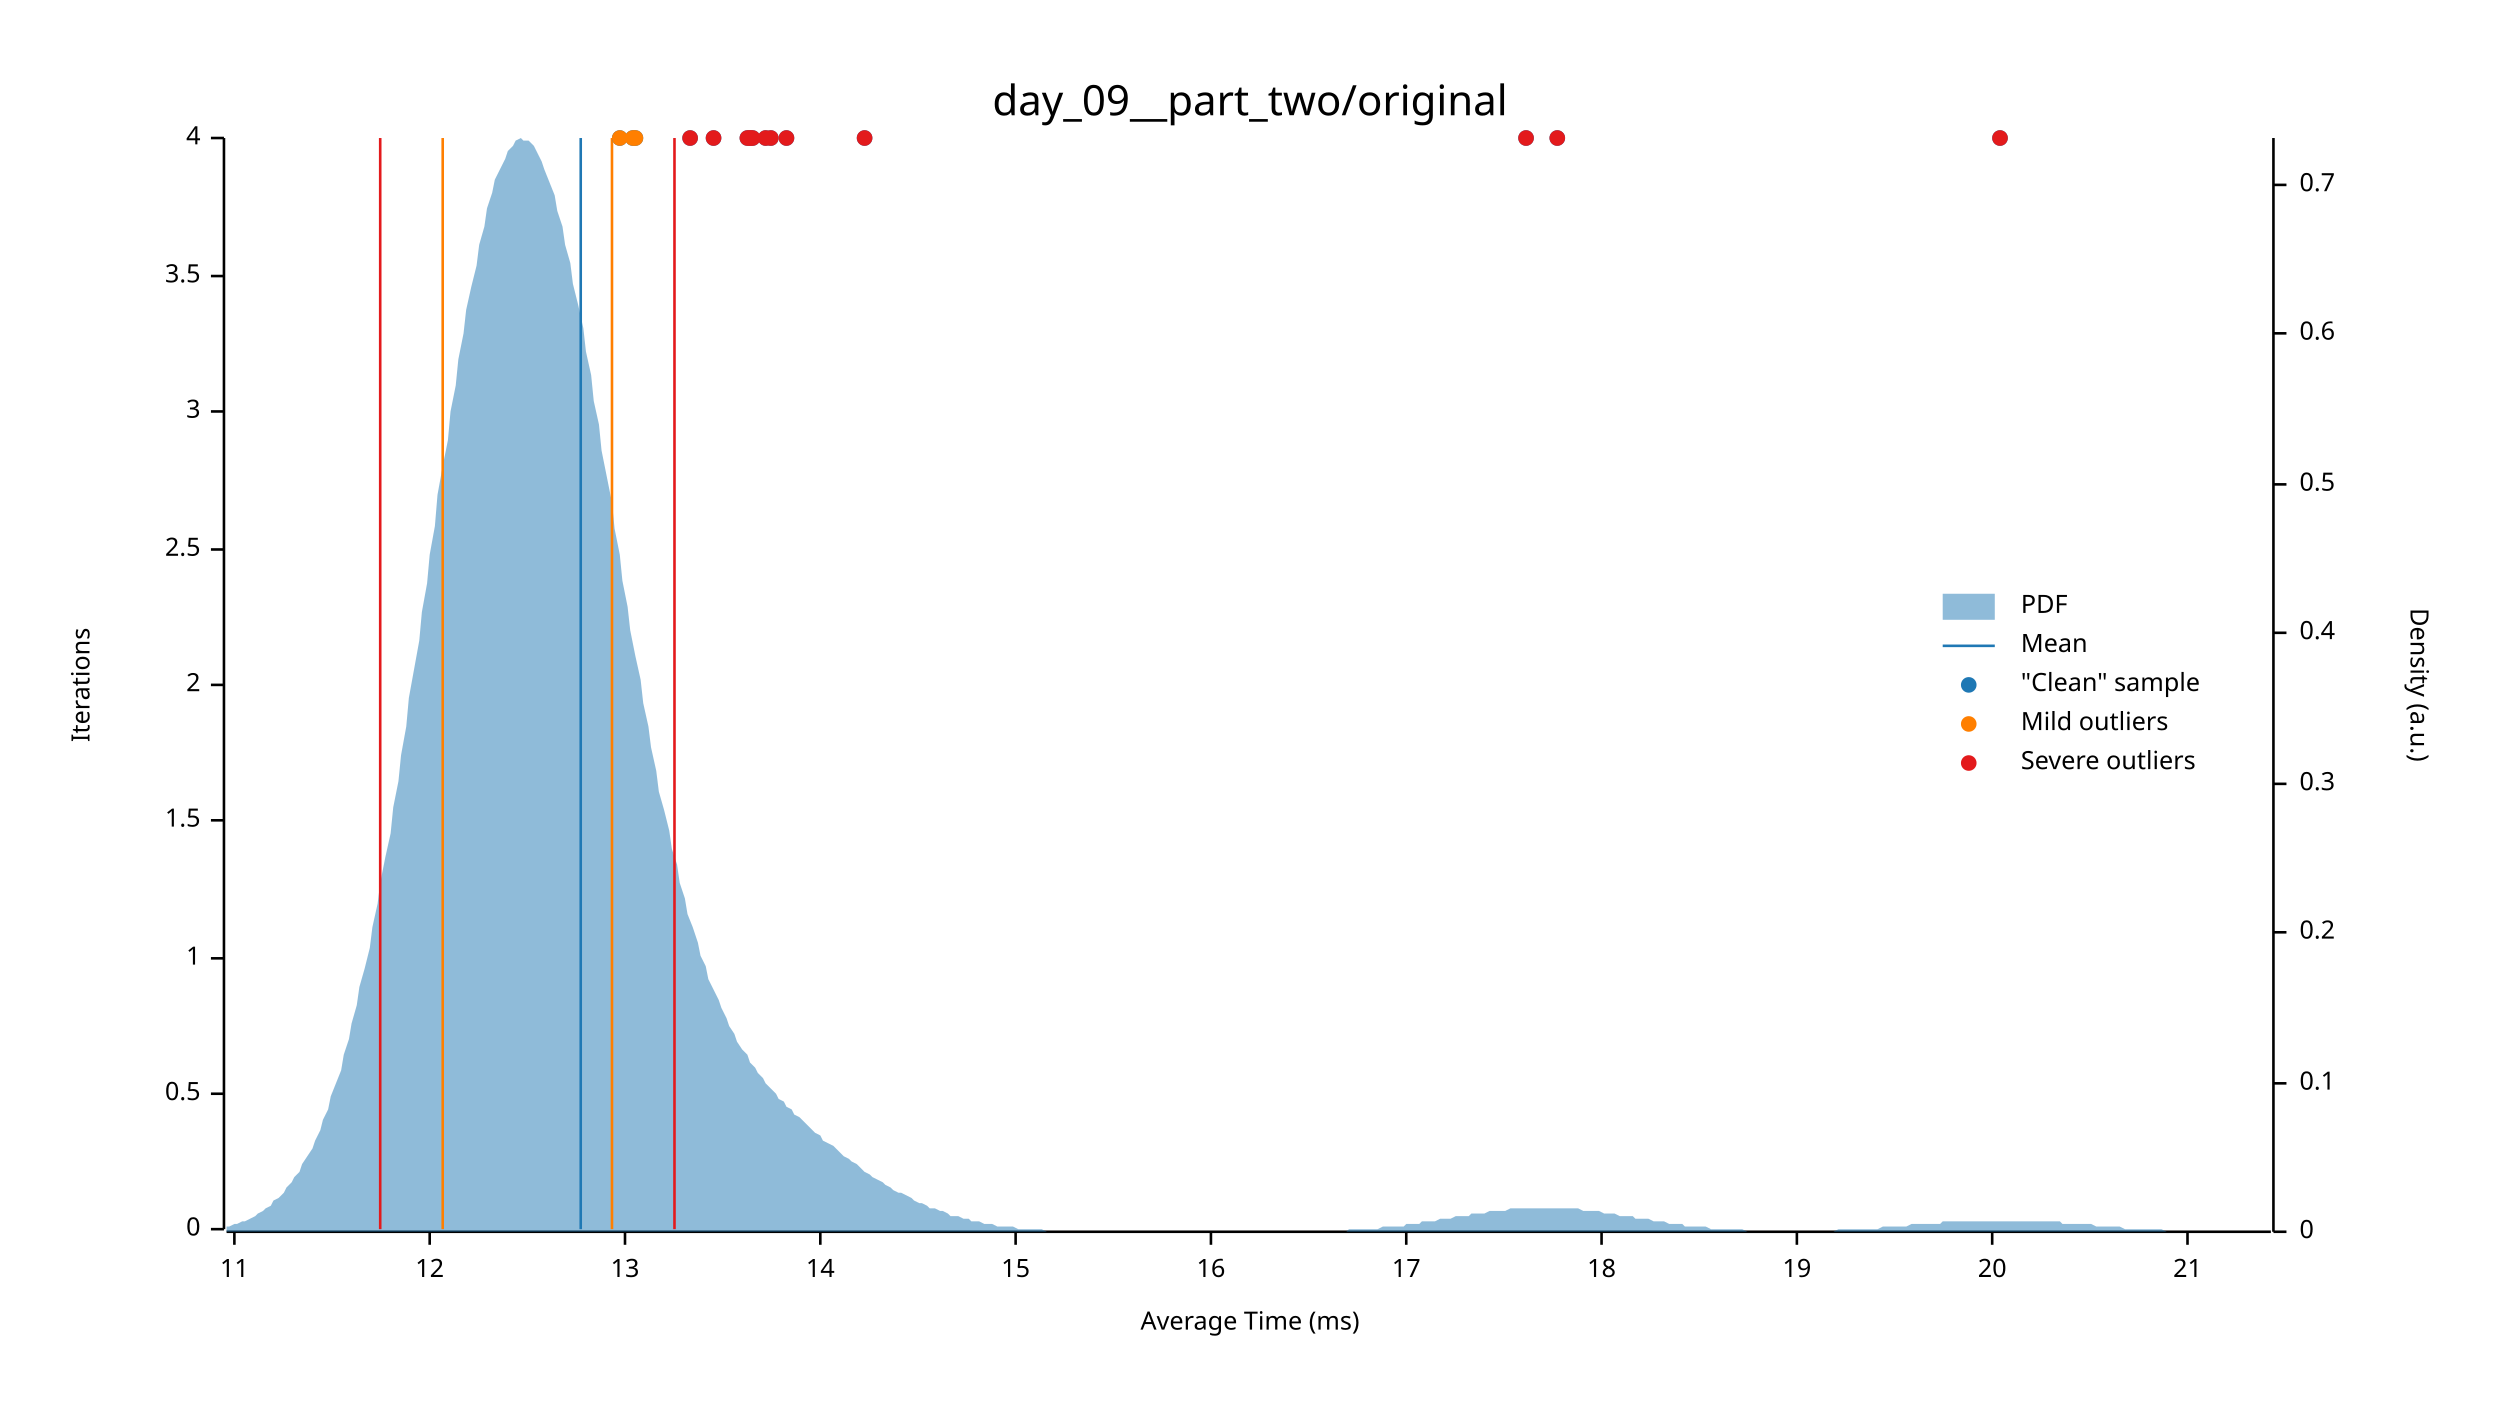
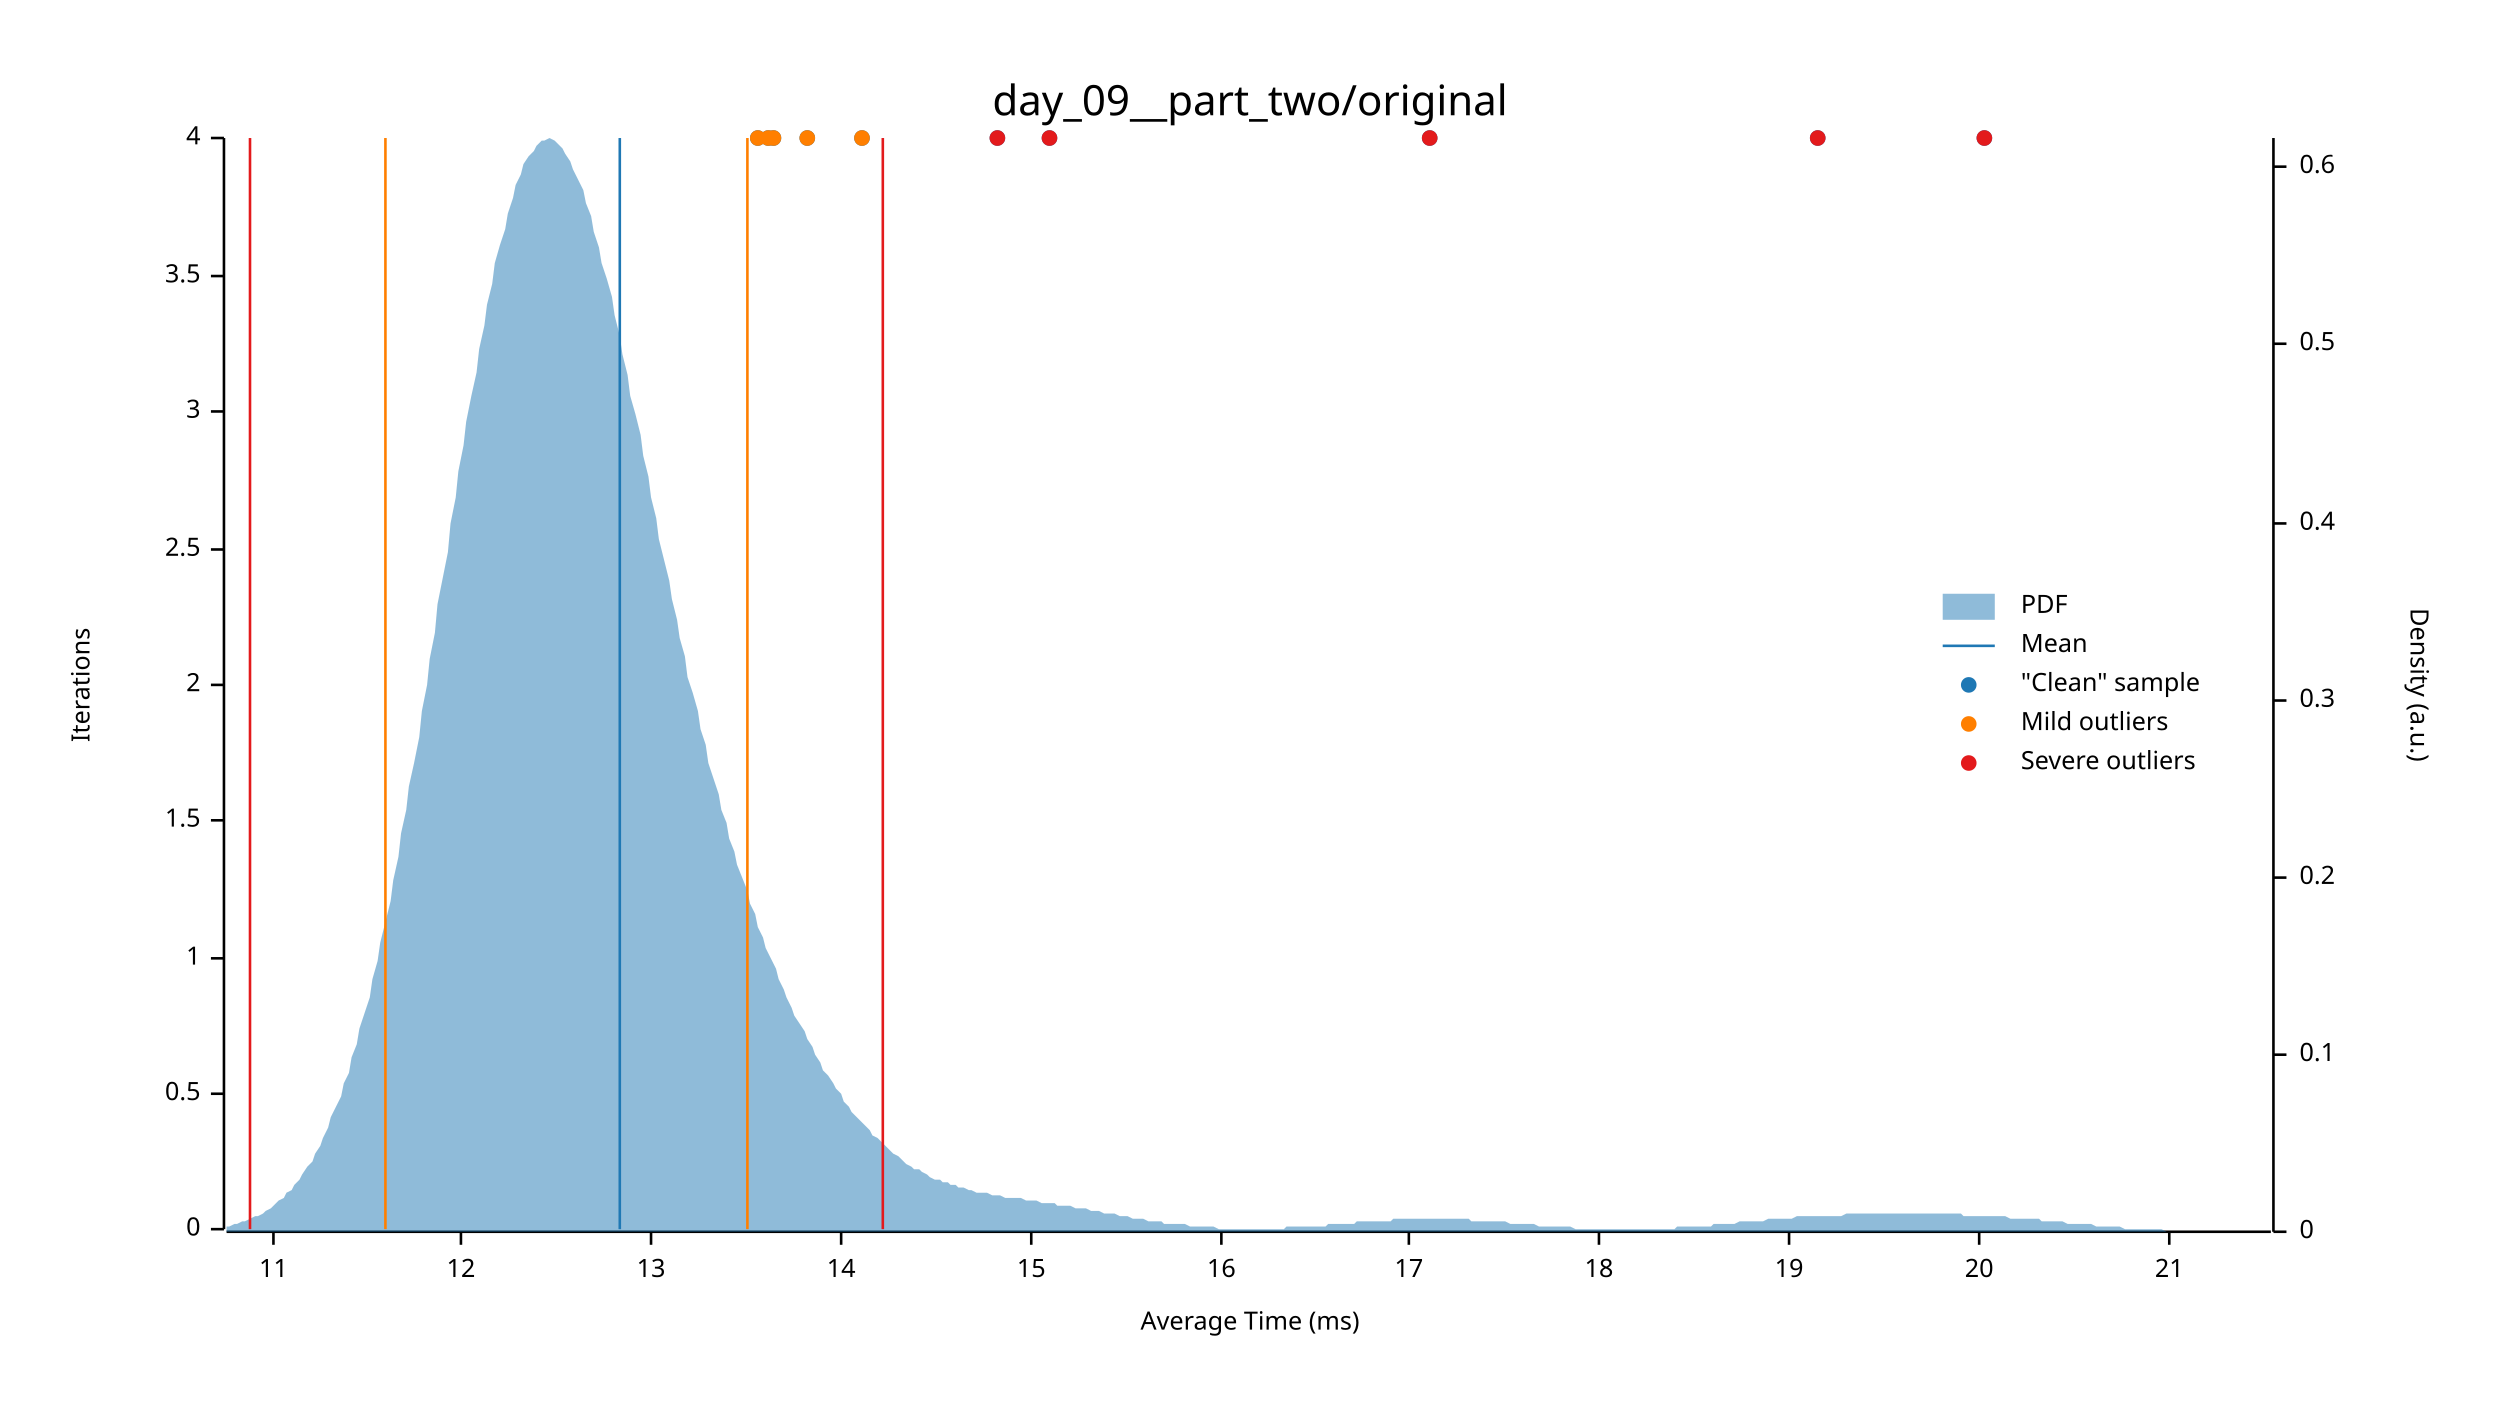
<svg xmlns="http://www.w3.org/2000/svg" width="960" height="540" viewBox="0 0 960 540">
  <text x="480" y="32" dy="0.76em" text-anchor="middle" font-family="sans-serif" font-size="16.129" opacity="1" fill="#000000">
day_09__part_two/original
</text>
  <text x="27" y="263" dy="0.76em" text-anchor="middle" font-family="sans-serif" font-size="9.677" opacity="1" fill="#000000" transform="rotate(270, 27, 263)">
Iterations
</text>
  <text x="480" y="513" dy="-0.5ex" text-anchor="middle" font-family="sans-serif" font-size="9.677" opacity="1" fill="#000000">
Average Time (ms)
</text>
  <polyline fill="none" opacity="1" stroke="#000000" stroke-width="1" points="86,53 86,472 " />
  <text x="77" y="472" dy="0.5ex" text-anchor="end" font-family="sans-serif" font-size="9.677" opacity="1" fill="#000000">
0
</text>
  <polyline fill="none" opacity="1" stroke="#000000" stroke-width="1" points="81,472 86,472 " />
  <text x="77" y="420" dy="0.5ex" text-anchor="end" font-family="sans-serif" font-size="9.677" opacity="1" fill="#000000">
0.5
</text>
  <polyline fill="none" opacity="1" stroke="#000000" stroke-width="1" points="81,420 86,420 " />
  <text x="77" y="368" dy="0.5ex" text-anchor="end" font-family="sans-serif" font-size="9.677" opacity="1" fill="#000000">
1
</text>
  <polyline fill="none" opacity="1" stroke="#000000" stroke-width="1" points="81,368 86,368 " />
  <text x="77" y="315" dy="0.5ex" text-anchor="end" font-family="sans-serif" font-size="9.677" opacity="1" fill="#000000">
1.5
</text>
  <polyline fill="none" opacity="1" stroke="#000000" stroke-width="1" points="81,315 86,315 " />
  <text x="77" y="263" dy="0.5ex" text-anchor="end" font-family="sans-serif" font-size="9.677" opacity="1" fill="#000000">
2
</text>
  <polyline fill="none" opacity="1" stroke="#000000" stroke-width="1" points="81,263 86,263 " />
  <text x="77" y="211" dy="0.5ex" text-anchor="end" font-family="sans-serif" font-size="9.677" opacity="1" fill="#000000">
2.5
</text>
  <polyline fill="none" opacity="1" stroke="#000000" stroke-width="1" points="81,211 86,211 " />
  <text x="77" y="158" dy="0.5ex" text-anchor="end" font-family="sans-serif" font-size="9.677" opacity="1" fill="#000000">
3
</text>
  <polyline fill="none" opacity="1" stroke="#000000" stroke-width="1" points="81,158 86,158 " />
  <text x="77" y="106" dy="0.5ex" text-anchor="end" font-family="sans-serif" font-size="9.677" opacity="1" fill="#000000">
3.5
</text>
  <polyline fill="none" opacity="1" stroke="#000000" stroke-width="1" points="81,106 86,106 " />
  <text x="77" y="53" dy="0.5ex" text-anchor="end" font-family="sans-serif" font-size="9.677" opacity="1" fill="#000000">
4
</text>
  <polyline fill="none" opacity="1" stroke="#000000" stroke-width="1" points="81,53 86,53 " />
  <polyline fill="none" opacity="1" stroke="#000000" stroke-width="1" points="87,473 872,473 " />
-   <text x="90" y="483" dy="0.76em" text-anchor="middle" font-family="sans-serif" font-size="9.677" opacity="1" fill="#000000">
+   <text x="105" y="483" dy="0.76em" text-anchor="middle" font-family="sans-serif" font-size="9.677" opacity="1" fill="#000000">
11
</text>
-   <polyline fill="none" opacity="1" stroke="#000000" stroke-width="1" points="90,473 90,478 " />
-   <text x="165" y="483" dy="0.76em" text-anchor="middle" font-family="sans-serif" font-size="9.677" opacity="1" fill="#000000">
+   <polyline fill="none" opacity="1" stroke="#000000" stroke-width="1" points="105,473 105,478 " />
+   <text x="177" y="483" dy="0.76em" text-anchor="middle" font-family="sans-serif" font-size="9.677" opacity="1" fill="#000000">
12
</text>
-   <polyline fill="none" opacity="1" stroke="#000000" stroke-width="1" points="165,473 165,478 " />
-   <text x="240" y="483" dy="0.76em" text-anchor="middle" font-family="sans-serif" font-size="9.677" opacity="1" fill="#000000">
+   <polyline fill="none" opacity="1" stroke="#000000" stroke-width="1" points="177,473 177,478 " />
+   <text x="250" y="483" dy="0.76em" text-anchor="middle" font-family="sans-serif" font-size="9.677" opacity="1" fill="#000000">
13
</text>
-   <polyline fill="none" opacity="1" stroke="#000000" stroke-width="1" points="240,473 240,478 " />
-   <text x="315" y="483" dy="0.76em" text-anchor="middle" font-family="sans-serif" font-size="9.677" opacity="1" fill="#000000">
+   <polyline fill="none" opacity="1" stroke="#000000" stroke-width="1" points="250,473 250,478 " />
+   <text x="323" y="483" dy="0.76em" text-anchor="middle" font-family="sans-serif" font-size="9.677" opacity="1" fill="#000000">
14
</text>
-   <polyline fill="none" opacity="1" stroke="#000000" stroke-width="1" points="315,473 315,478 " />
-   <text x="390" y="483" dy="0.76em" text-anchor="middle" font-family="sans-serif" font-size="9.677" opacity="1" fill="#000000">
+   <polyline fill="none" opacity="1" stroke="#000000" stroke-width="1" points="323,473 323,478 " />
+   <text x="396" y="483" dy="0.76em" text-anchor="middle" font-family="sans-serif" font-size="9.677" opacity="1" fill="#000000">
15
</text>
-   <polyline fill="none" opacity="1" stroke="#000000" stroke-width="1" points="390,473 390,478 " />
-   <text x="465" y="483" dy="0.76em" text-anchor="middle" font-family="sans-serif" font-size="9.677" opacity="1" fill="#000000">
+   <polyline fill="none" opacity="1" stroke="#000000" stroke-width="1" points="396,473 396,478 " />
+   <text x="469" y="483" dy="0.76em" text-anchor="middle" font-family="sans-serif" font-size="9.677" opacity="1" fill="#000000">
16
</text>
-   <polyline fill="none" opacity="1" stroke="#000000" stroke-width="1" points="465,473 465,478 " />
-   <text x="540" y="483" dy="0.76em" text-anchor="middle" font-family="sans-serif" font-size="9.677" opacity="1" fill="#000000">
+   <polyline fill="none" opacity="1" stroke="#000000" stroke-width="1" points="469,473 469,478 " />
+   <text x="541" y="483" dy="0.76em" text-anchor="middle" font-family="sans-serif" font-size="9.677" opacity="1" fill="#000000">
17
</text>
-   <polyline fill="none" opacity="1" stroke="#000000" stroke-width="1" points="540,473 540,478 " />
-   <text x="615" y="483" dy="0.76em" text-anchor="middle" font-family="sans-serif" font-size="9.677" opacity="1" fill="#000000">
+   <polyline fill="none" opacity="1" stroke="#000000" stroke-width="1" points="541,473 541,478 " />
+   <text x="614" y="483" dy="0.76em" text-anchor="middle" font-family="sans-serif" font-size="9.677" opacity="1" fill="#000000">
18
</text>
-   <polyline fill="none" opacity="1" stroke="#000000" stroke-width="1" points="615,473 615,478 " />
-   <text x="690" y="483" dy="0.76em" text-anchor="middle" font-family="sans-serif" font-size="9.677" opacity="1" fill="#000000">
+   <polyline fill="none" opacity="1" stroke="#000000" stroke-width="1" points="614,473 614,478 " />
+   <text x="687" y="483" dy="0.76em" text-anchor="middle" font-family="sans-serif" font-size="9.677" opacity="1" fill="#000000">
19
</text>
-   <polyline fill="none" opacity="1" stroke="#000000" stroke-width="1" points="690,473 690,478 " />
-   <text x="765" y="483" dy="0.76em" text-anchor="middle" font-family="sans-serif" font-size="9.677" opacity="1" fill="#000000">
+   <polyline fill="none" opacity="1" stroke="#000000" stroke-width="1" points="687,473 687,478 " />
+   <text x="760" y="483" dy="0.76em" text-anchor="middle" font-family="sans-serif" font-size="9.677" opacity="1" fill="#000000">
20
</text>
-   <polyline fill="none" opacity="1" stroke="#000000" stroke-width="1" points="765,473 765,478 " />
-   <text x="840" y="483" dy="0.76em" text-anchor="middle" font-family="sans-serif" font-size="9.677" opacity="1" fill="#000000">
+   <polyline fill="none" opacity="1" stroke="#000000" stroke-width="1" points="760,473 760,478 " />
+   <text x="833" y="483" dy="0.76em" text-anchor="middle" font-family="sans-serif" font-size="9.677" opacity="1" fill="#000000">
21
</text>
-   <polyline fill="none" opacity="1" stroke="#000000" stroke-width="1" points="840,473 840,478 " />
+   <polyline fill="none" opacity="1" stroke="#000000" stroke-width="1" points="833,473 833,478 " />
  <text x="933" y="263" dy="0.76em" text-anchor="middle" font-family="sans-serif" font-size="9.677" opacity="1" fill="#000000" transform="rotate(90, 933, 263)">
Density (a.u.)
</text>
  <polyline fill="none" opacity="1" stroke="#000000" stroke-width="1" points="873,53 873,473 " />
  <text x="883" y="473" dy="0.5ex" text-anchor="start" font-family="sans-serif" font-size="9.677" opacity="1" fill="#000000">
0
</text>
  <polyline fill="none" opacity="1" stroke="#000000" stroke-width="1" points="873,473 878,473 " />
-   <text x="883" y="416" dy="0.5ex" text-anchor="start" font-family="sans-serif" font-size="9.677" opacity="1" fill="#000000">
+   <text x="883" y="405" dy="0.5ex" text-anchor="start" font-family="sans-serif" font-size="9.677" opacity="1" fill="#000000">
0.1
</text>
-   <polyline fill="none" opacity="1" stroke="#000000" stroke-width="1" points="873,416 878,416 " />
-   <text x="883" y="358" dy="0.5ex" text-anchor="start" font-family="sans-serif" font-size="9.677" opacity="1" fill="#000000">
+   <polyline fill="none" opacity="1" stroke="#000000" stroke-width="1" points="873,405 878,405 " />
+   <text x="883" y="337" dy="0.5ex" text-anchor="start" font-family="sans-serif" font-size="9.677" opacity="1" fill="#000000">
0.2
</text>
-   <polyline fill="none" opacity="1" stroke="#000000" stroke-width="1" points="873,358 878,358 " />
-   <text x="883" y="301" dy="0.5ex" text-anchor="start" font-family="sans-serif" font-size="9.677" opacity="1" fill="#000000">
+   <polyline fill="none" opacity="1" stroke="#000000" stroke-width="1" points="873,337 878,337 " />
+   <text x="883" y="269" dy="0.5ex" text-anchor="start" font-family="sans-serif" font-size="9.677" opacity="1" fill="#000000">
0.3
</text>
-   <polyline fill="none" opacity="1" stroke="#000000" stroke-width="1" points="873,301 878,301 " />
-   <text x="883" y="243" dy="0.5ex" text-anchor="start" font-family="sans-serif" font-size="9.677" opacity="1" fill="#000000">
+   <polyline fill="none" opacity="1" stroke="#000000" stroke-width="1" points="873,269 878,269 " />
+   <text x="883" y="201" dy="0.5ex" text-anchor="start" font-family="sans-serif" font-size="9.677" opacity="1" fill="#000000">
0.4
</text>
-   <polyline fill="none" opacity="1" stroke="#000000" stroke-width="1" points="873,243 878,243 " />
-   <text x="883" y="186" dy="0.5ex" text-anchor="start" font-family="sans-serif" font-size="9.677" opacity="1" fill="#000000">
+   <polyline fill="none" opacity="1" stroke="#000000" stroke-width="1" points="873,201 878,201 " />
+   <text x="883" y="132" dy="0.5ex" text-anchor="start" font-family="sans-serif" font-size="9.677" opacity="1" fill="#000000">
0.5
</text>
-   <polyline fill="none" opacity="1" stroke="#000000" stroke-width="1" points="873,186 878,186 " />
-   <text x="883" y="128" dy="0.5ex" text-anchor="start" font-family="sans-serif" font-size="9.677" opacity="1" fill="#000000">
+   <polyline fill="none" opacity="1" stroke="#000000" stroke-width="1" points="873,132 878,132 " />
+   <text x="883" y="64" dy="0.5ex" text-anchor="start" font-family="sans-serif" font-size="9.677" opacity="1" fill="#000000">
0.6
</text>
-   <polyline fill="none" opacity="1" stroke="#000000" stroke-width="1" points="873,128 878,128 " />
-   <text x="883" y="71" dy="0.5ex" text-anchor="start" font-family="sans-serif" font-size="9.677" opacity="1" fill="#000000">
- 0.7
- </text>
-   <polyline fill="none" opacity="1" stroke="#000000" stroke-width="1" points="873,71 878,71 " />
-   <polygon opacity="0.5" fill="#1F78B4" points="87,471 88,471 90,470 91,470 93,469 94,469 96,468 98,467 99,466 101,465 102,464 104,463 105,461 107,460 109,458 110,456 112,454 113,452 115,450 116,447 118,444 120,441 121,438 123,434 124,430 126,426 127,421 129,416 131,411 132,405 134,399 135,393 137,386 138,379 140,372 142,364 143,356 145,347 146,339 148,329 150,320 151,310 153,300 154,290 156,279 157,268 159,257 161,246 162,235 164,224 165,213 167,202 168,190 170,179 172,169 173,158 175,148 176,138 178,128 179,119 181,110 183,102 184,94 186,87 187,80 189,74 190,69 192,65 194,61 195,58 197,56 198,54 200,53 201,54 203,54 205,56 206,58 208,62 209,65 211,70 213,75 214,81 216,87 217,94 219,101 220,109 222,117 224,126 225,135 227,144 228,154 230,163 231,173 233,183 235,193 236,203 238,213 239,223 241,233 242,242 244,252 246,261 247,270 249,279 250,287 252,296 253,304 255,311 257,319 258,326 260,332 261,339 263,345 264,351 266,356 268,362 269,367 271,371 272,376 274,380 276,384 277,387 279,391 280,394 282,397 283,400 285,403 287,405 288,408 290,410 291,412 293,414 294,416 296,418 298,420 299,422 301,423 302,425 304,426 305,428 307,429 309,431 310,432 312,434 313,435 315,436 316,438 318,439 320,440 321,441 323,443 324,444 326,445 327,446 329,447 331,449 332,450 334,451 335,452 337,453 339,454 340,455 342,456 343,457 345,458 346,458 348,459 350,460 351,461 353,462 354,462 356,463 357,464 359,464 361,465 362,465 364,466 365,467 367,467 368,467 370,468 372,468 373,469 375,469 376,469 378,470 379,470 381,470 383,471 384,471 386,471 387,471 389,471 391,472 392,472 394,472 395,472 397,472 398,472 400,472 402,473 403,473 405,473 406,473 408,473 409,473 411,473 413,473 414,473 416,473 417,473 419,473 420,473 422,473 424,473 425,473 427,473 428,473 430,473 431,473 433,473 435,473 436,473 438,473 439,473 441,473 442,473 444,473 446,473 447,473 449,473 450,473 452,473 454,473 455,473 457,473 458,473 460,473 461,473 463,473 465,473 466,473 468,473 469,473 471,473 472,473 474,473 476,473 477,473 479,473 480,473 482,473 483,473 485,473 487,473 488,473 490,473 491,473 493,473 494,473 496,473 498,473 499,473 501,473 502,473 504,473 505,473 507,473 509,473 510,473 512,473 513,473 515,473 517,473 518,472 520,472 521,472 523,472 524,472 526,472 528,472 529,472 531,471 532,471 534,471 535,471 537,471 539,471 540,470 542,470 543,470 545,470 546,469 548,469 550,469 551,469 553,468 554,468 556,468 557,468 559,467 561,467 562,467 564,467 565,466 567,466 568,466 570,466 572,465 573,465 575,465 576,465 578,465 580,464 581,464 583,464 584,464 586,464 587,464 589,464 591,464 592,464 594,464 595,464 597,464 598,464 600,464 602,464 603,464 605,464 606,464 608,465 609,465 611,465 613,465 614,465 616,466 617,466 619,466 620,466 622,467 624,467 625,467 627,467 628,468 630,468 632,468 633,468 635,469 636,469 638,469 639,469 641,470 643,470 644,470 646,470 647,471 649,471 650,471 652,471 654,471 655,471 657,472 658,472 660,472 661,472 663,472 665,472 666,472 668,472 669,472 671,473 672,473 674,473 676,473 677,473 679,473 680,473 682,473 683,473 685,473 687,473 688,473 690,473 691,473 693,473 695,473 696,473 698,473 699,473 701,473 702,473 704,473 706,472 707,472 709,472 710,472 712,472 713,472 715,472 717,472 718,472 720,472 721,472 723,471 724,471 726,471 728,471 729,471 731,471 732,471 734,470 735,470 737,470 739,470 740,470 742,470 743,470 745,470 746,469 748,469 750,469 751,469 753,469 754,469 756,469 758,469 759,469 761,469 762,469 764,469 765,469 767,469 769,469 770,469 772,469 773,469 775,469 776,469 778,469 780,469 781,469 783,469 784,469 786,469 787,469 789,469 791,469 792,470 794,470 795,470 797,470 798,470 800,470 802,470 803,470 805,471 806,471 808,471 809,471 811,471 813,471 814,471 816,472 817,472 819,472 821,472 822,472 824,472 825,472 827,472 828,472 830,472 832,473 833,473 835,473 836,473 838,473 839,473 841,473 843,473 844,473 846,473 847,473 849,473 850,473 852,473 854,473 855,473 857,473 858,473 860,473 861,473 863,473 865,473 866,473 868,473 869,473 871,473 873,473 873,473 87,473 " />
-   <polyline fill="none" opacity="1" stroke="#1F78B4" stroke-width="1" points="223,472 223,53 " />
-   <polyline fill="none" opacity="1" stroke="#FF7F00" stroke-width="1" points="170,472 170,53 " />
-   <polyline fill="none" opacity="1" stroke="#FF7F00" stroke-width="1" points="235,472 235,53 " />
-   <polyline fill="none" opacity="1" stroke="#E31A1C" stroke-width="1" points="146,472 146,53 " />
-   <polyline fill="none" opacity="1" stroke="#E31A1C" stroke-width="1" points="259,472 259,53 " />
-   <circle cx="287" cy="53" r="3" opacity="1" fill="#1F78B4" stroke="none" stroke-width="1" />
-   <circle cx="289" cy="53" r="3" opacity="1" fill="#1F78B4" stroke="none" stroke-width="1" />
-   <circle cx="238" cy="53" r="3" opacity="1" fill="#1F78B4" stroke="none" stroke-width="1" />
-   <circle cx="302" cy="53" r="3" opacity="1" fill="#1F78B4" stroke="none" stroke-width="1" />
-   <circle cx="332" cy="53" r="3" opacity="1" fill="#1F78B4" stroke="none" stroke-width="1" />
-   <circle cx="244" cy="53" r="3" opacity="1" fill="#1F78B4" stroke="none" stroke-width="1" />
-   <circle cx="288" cy="53" r="3" opacity="1" fill="#1F78B4" stroke="none" stroke-width="1" />
-   <circle cx="265" cy="53" r="3" opacity="1" fill="#1F78B4" stroke="none" stroke-width="1" />
-   <circle cx="598" cy="53" r="3" opacity="1" fill="#1F78B4" stroke="none" stroke-width="1" />
-   <circle cx="586" cy="53" r="3" opacity="1" fill="#1F78B4" stroke="none" stroke-width="1" />
-   <circle cx="768" cy="53" r="3" opacity="1" fill="#1F78B4" stroke="none" stroke-width="1" />
-   <circle cx="296" cy="53" r="3" opacity="1" fill="#1F78B4" stroke="none" stroke-width="1" />
-   <circle cx="294" cy="53" r="3" opacity="1" fill="#1F78B4" stroke="none" stroke-width="1" />
-   <circle cx="243" cy="53" r="3" opacity="1" fill="#1F78B4" stroke="none" stroke-width="1" />
-   <circle cx="274" cy="53" r="3" opacity="1" fill="#1F78B4" stroke="none" stroke-width="1" />
-   <circle cx="238" cy="53" r="3" opacity="1" fill="#FF7F00" stroke="none" stroke-width="1" />
-   <circle cx="244" cy="53" r="3" opacity="1" fill="#FF7F00" stroke="none" stroke-width="1" />
-   <circle cx="243" cy="53" r="3" opacity="1" fill="#FF7F00" stroke="none" stroke-width="1" />
-   <circle cx="287" cy="53" r="3" opacity="1" fill="#E31A1C" stroke="none" stroke-width="1" />
-   <circle cx="289" cy="53" r="3" opacity="1" fill="#E31A1C" stroke="none" stroke-width="1" />
-   <circle cx="302" cy="53" r="3" opacity="1" fill="#E31A1C" stroke="none" stroke-width="1" />
-   <circle cx="332" cy="53" r="3" opacity="1" fill="#E31A1C" stroke="none" stroke-width="1" />
-   <circle cx="288" cy="53" r="3" opacity="1" fill="#E31A1C" stroke="none" stroke-width="1" />
-   <circle cx="265" cy="53" r="3" opacity="1" fill="#E31A1C" stroke="none" stroke-width="1" />
-   <circle cx="598" cy="53" r="3" opacity="1" fill="#E31A1C" stroke="none" stroke-width="1" />
-   <circle cx="586" cy="53" r="3" opacity="1" fill="#E31A1C" stroke="none" stroke-width="1" />
-   <circle cx="768" cy="53" r="3" opacity="1" fill="#E31A1C" stroke="none" stroke-width="1" />
-   <circle cx="296" cy="53" r="3" opacity="1" fill="#E31A1C" stroke="none" stroke-width="1" />
-   <circle cx="294" cy="53" r="3" opacity="1" fill="#E31A1C" stroke="none" stroke-width="1" />
-   <circle cx="274" cy="53" r="3" opacity="1" fill="#E31A1C" stroke="none" stroke-width="1" />
+   <polyline fill="none" opacity="1" stroke="#000000" stroke-width="1" points="873,64 878,64 " />
+   <polygon opacity="0.5" fill="#1F78B4" points="87,471 88,471 90,470 91,470 93,469 94,469 96,468 98,467 99,467 101,466 102,465 104,464 105,463 107,461 109,460 110,458 112,457 113,455 115,453 116,451 118,448 120,446 121,443 123,440 124,437 126,433 127,429 129,425 131,421 132,416 134,412 135,406 137,401 138,395 140,389 142,383 143,376 145,369 146,362 148,354 150,346 151,338 153,329 154,320 156,311 157,302 159,293 161,283 162,273 164,263 165,253 167,243 168,232 170,222 172,212 173,201 175,191 176,181 178,171 179,162 181,152 183,143 184,134 186,125 187,117 189,109 190,101 192,94 194,88 195,82 197,76 198,71 200,67 201,63 203,60 205,58 206,56 208,54 209,54 211,53 213,54 214,55 216,57 217,59 219,62 220,65 222,69 224,73 225,78 227,83 228,89 230,95 231,101 233,107 235,114 236,121 238,129 239,136 241,144 242,152 244,159 246,167 247,175 249,183 250,191 252,199 253,207 255,215 257,223 258,230 260,238 261,245 263,252 264,260 266,266 268,273 269,280 271,286 272,293 274,299 276,305 277,311 279,316 280,322 282,327 283,332 285,337 287,342 288,347 290,351 291,356 293,360 294,364 296,368 298,372 299,376 301,380 302,383 304,387 305,390 307,393 309,396 310,399 312,402 313,405 315,408 316,411 318,413 320,416 321,418 323,420 324,423 326,425 327,427 329,429 331,431 332,432 334,434 335,436 337,437 339,439 340,440 342,442 343,443 345,444 346,445 348,447 350,448 351,449 353,449 354,450 356,451 357,452 359,453 361,453 362,454 364,454 365,455 367,455 368,456 370,456 372,457 373,457 375,458 376,458 378,458 379,458 381,459 383,459 384,459 386,460 387,460 389,460 391,460 392,460 394,461 395,461 397,461 398,461 400,462 402,462 403,462 405,462 406,463 408,463 409,463 411,463 413,464 414,464 416,464 417,464 419,465 420,465 422,465 424,466 425,466 427,466 428,466 430,467 431,467 433,467 435,468 436,468 438,468 439,468 441,469 442,469 444,469 446,469 447,470 449,470 450,470 452,470 454,470 455,470 457,471 458,471 460,471 461,471 463,471 465,471 466,471 468,472 469,472 471,472 472,472 474,472 476,472 477,472 479,472 480,472 482,472 483,472 485,472 487,472 488,472 490,472 491,472 493,472 494,471 496,471 498,471 499,471 501,471 502,471 504,471 505,471 507,471 509,471 510,470 512,470 513,470 515,470 517,470 518,470 520,470 521,469 523,469 524,469 526,469 528,469 529,469 531,469 532,469 534,469 535,468 537,468 539,468 540,468 542,468 543,468 545,468 546,468 548,468 550,468 551,468 553,468 554,468 556,468 557,468 559,468 561,468 562,468 564,468 565,469 567,469 568,469 570,469 572,469 573,469 575,469 576,469 578,469 580,470 581,470 583,470 584,470 586,470 587,470 589,470 591,471 592,471 594,471 595,471 597,471 598,471 600,471 602,471 603,471 605,472 606,472 608,472 609,472 611,472 613,472 614,472 616,472 617,472 619,472 620,472 622,472 624,472 625,472 627,472 628,472 630,472 632,472 633,472 635,472 636,472 638,472 639,472 641,472 643,472 644,471 646,471 647,471 649,471 650,471 652,471 654,471 655,471 657,471 658,470 660,470 661,470 663,470 665,470 666,470 668,469 669,469 671,469 672,469 674,469 676,469 677,469 679,468 680,468 682,468 683,468 685,468 687,468 688,468 690,467 691,467 693,467 695,467 696,467 698,467 699,467 701,467 702,467 704,467 706,467 707,467 709,466 710,466 712,466 713,466 715,466 717,466 718,466 720,466 721,466 723,466 724,466 726,466 728,466 729,466 731,466 732,466 734,466 735,466 737,466 739,466 740,466 742,466 743,466 745,466 746,466 748,466 750,466 751,466 753,466 754,467 756,467 758,467 759,467 761,467 762,467 764,467 765,467 767,467 769,467 770,467 772,468 773,468 775,468 776,468 778,468 780,468 781,468 783,468 784,469 786,469 787,469 789,469 791,469 792,469 794,470 795,470 797,470 798,470 800,470 802,470 803,470 805,471 806,471 808,471 809,471 811,471 813,471 814,471 816,472 817,472 819,472 821,472 822,472 824,472 825,472 827,472 828,472 830,472 832,473 833,473 835,473 836,473 838,473 839,473 841,473 843,473 844,473 846,473 847,473 849,473 850,473 852,473 854,473 855,473 857,473 858,473 860,473 861,473 863,473 865,473 866,473 868,473 869,473 871,473 873,473 873,473 87,473 " />
+   <polyline fill="none" opacity="1" stroke="#1F78B4" stroke-width="1" points="238,472 238,53 " />
+   <polyline fill="none" opacity="1" stroke="#FF7F00" stroke-width="1" points="148,472 148,53 " />
+   <polyline fill="none" opacity="1" stroke="#FF7F00" stroke-width="1" points="287,472 287,53 " />
+   <polyline fill="none" opacity="1" stroke="#E31A1C" stroke-width="1" points="96,472 96,53 " />
+   <polyline fill="none" opacity="1" stroke="#E31A1C" stroke-width="1" points="339,472 339,53 " />
+   <circle cx="698" cy="53" r="3" opacity="1" fill="#1F78B4" stroke="none" stroke-width="1" />
+   <circle cx="762" cy="53" r="3" opacity="1" fill="#1F78B4" stroke="none" stroke-width="1" />
+   <circle cx="549" cy="53" r="3" opacity="1" fill="#1F78B4" stroke="none" stroke-width="1" />
+   <circle cx="295" cy="53" r="3" opacity="1" fill="#1F78B4" stroke="none" stroke-width="1" />
+   <circle cx="297" cy="53" r="3" opacity="1" fill="#1F78B4" stroke="none" stroke-width="1" />
+   <circle cx="310" cy="53" r="3" opacity="1" fill="#1F78B4" stroke="none" stroke-width="1" />
+   <circle cx="403" cy="53" r="3" opacity="1" fill="#1F78B4" stroke="none" stroke-width="1" />
+   <circle cx="291" cy="53" r="3" opacity="1" fill="#1F78B4" stroke="none" stroke-width="1" />
+   <circle cx="383" cy="53" r="3" opacity="1" fill="#1F78B4" stroke="none" stroke-width="1" />
+   <circle cx="331" cy="53" r="3" opacity="1" fill="#1F78B4" stroke="none" stroke-width="1" />
+   <circle cx="295" cy="53" r="3" opacity="1" fill="#FF7F00" stroke="none" stroke-width="1" />
+   <circle cx="297" cy="53" r="3" opacity="1" fill="#FF7F00" stroke="none" stroke-width="1" />
+   <circle cx="310" cy="53" r="3" opacity="1" fill="#FF7F00" stroke="none" stroke-width="1" />
+   <circle cx="291" cy="53" r="3" opacity="1" fill="#FF7F00" stroke="none" stroke-width="1" />
+   <circle cx="331" cy="53" r="3" opacity="1" fill="#FF7F00" stroke="none" stroke-width="1" />
+   <circle cx="698" cy="53" r="3" opacity="1" fill="#E31A1C" stroke="none" stroke-width="1" />
+   <circle cx="762" cy="53" r="3" opacity="1" fill="#E31A1C" stroke="none" stroke-width="1" />
+   <circle cx="549" cy="53" r="3" opacity="1" fill="#E31A1C" stroke="none" stroke-width="1" />
+   <circle cx="403" cy="53" r="3" opacity="1" fill="#E31A1C" stroke="none" stroke-width="1" />
+   <circle cx="383" cy="53" r="3" opacity="1" fill="#E31A1C" stroke="none" stroke-width="1" />
  <text x="776" y="228" dy="0.76em" text-anchor="start" font-family="sans-serif" font-size="9.677" opacity="1" fill="#000000">
PDF
</text>
  <text x="776" y="243" dy="0.76em" text-anchor="start" font-family="sans-serif" font-size="9.677" opacity="1" fill="#000000">
Mean
</text>
  <text x="776" y="258" dy="0.76em" text-anchor="start" font-family="sans-serif" font-size="9.677" opacity="1" fill="#000000">
"Clean" sample
</text>
  <text x="776" y="273" dy="0.76em" text-anchor="start" font-family="sans-serif" font-size="9.677" opacity="1" fill="#000000">
Mild outliers
</text>
  <text x="776" y="288" dy="0.76em" text-anchor="start" font-family="sans-serif" font-size="9.677" opacity="1" fill="#000000">
Severe outliers
</text>
  <rect x="746" y="228" width="20" height="10" opacity="0.5" fill="#1F78B4" stroke="none" />
  <polyline fill="none" opacity="1" stroke="#1F78B4" stroke-width="1" points="746,248 766,248 " />
  <circle cx="756" cy="263" r="3" opacity="1" fill="#1F78B4" stroke="none" stroke-width="1" />
  <circle cx="756" cy="278" r="3" opacity="1" fill="#FF7F00" stroke="none" stroke-width="1" />
  <circle cx="756" cy="293" r="3" opacity="1" fill="#E31A1C" stroke="none" stroke-width="1" />
</svg>
